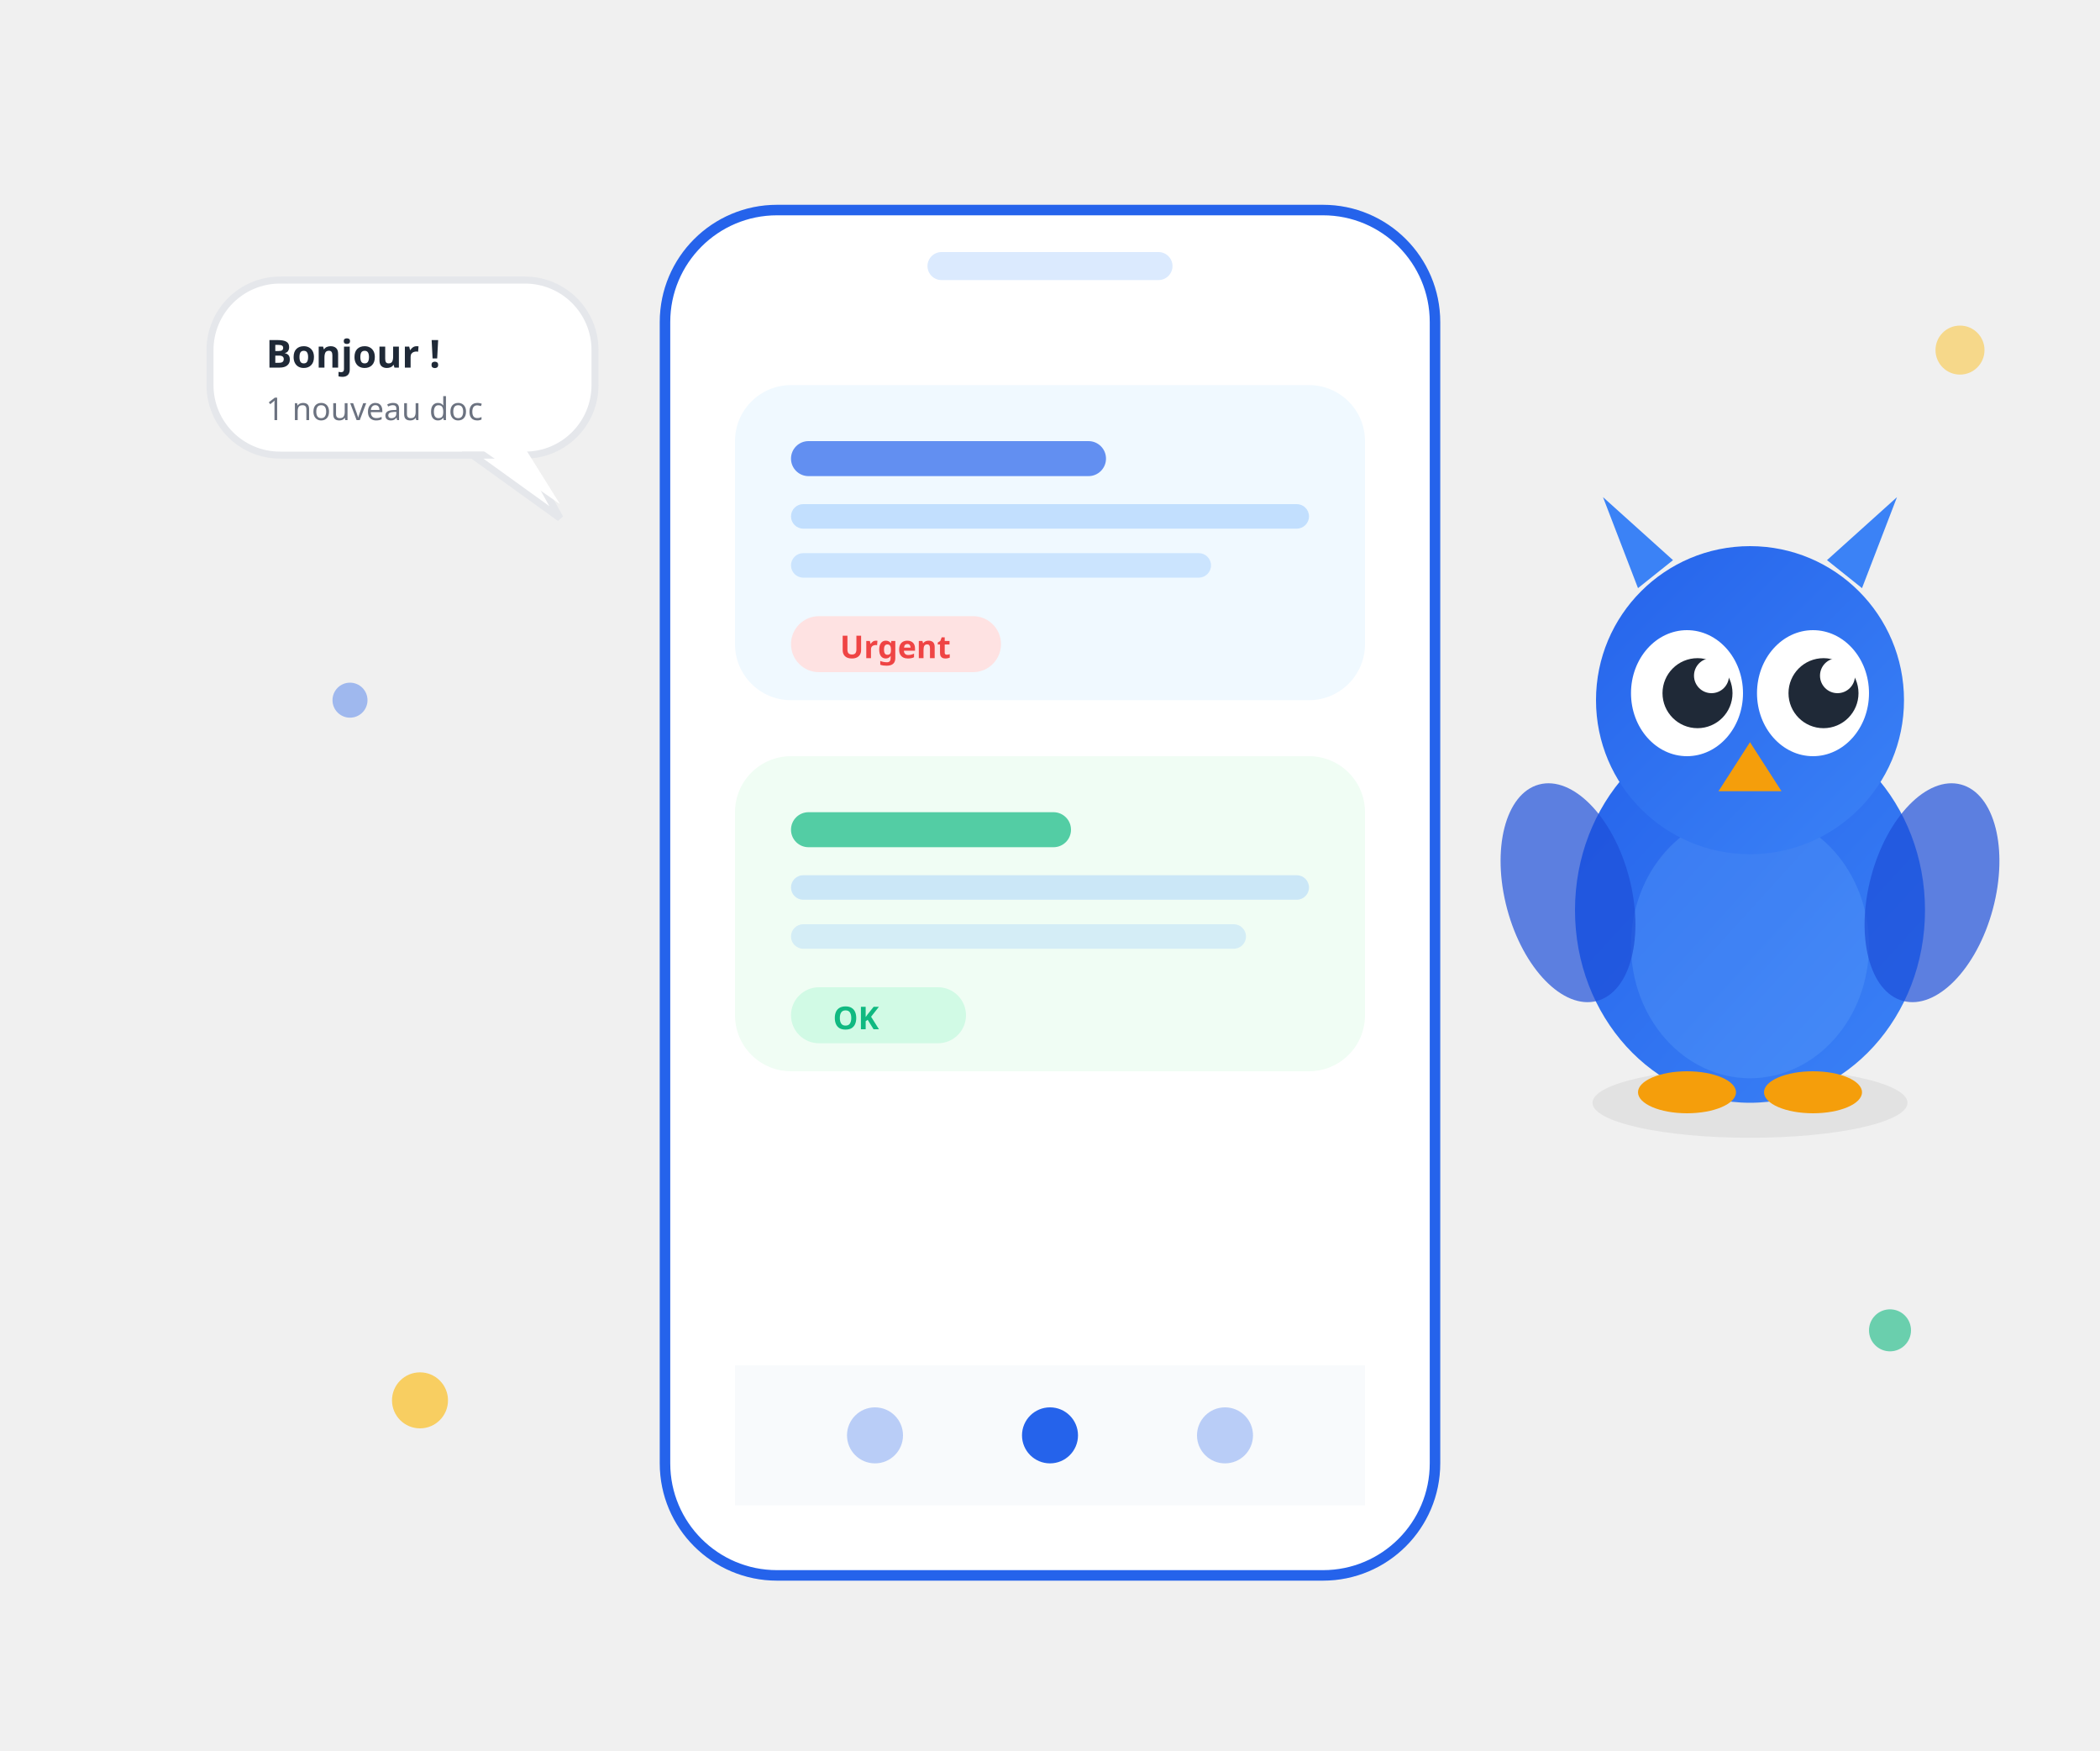
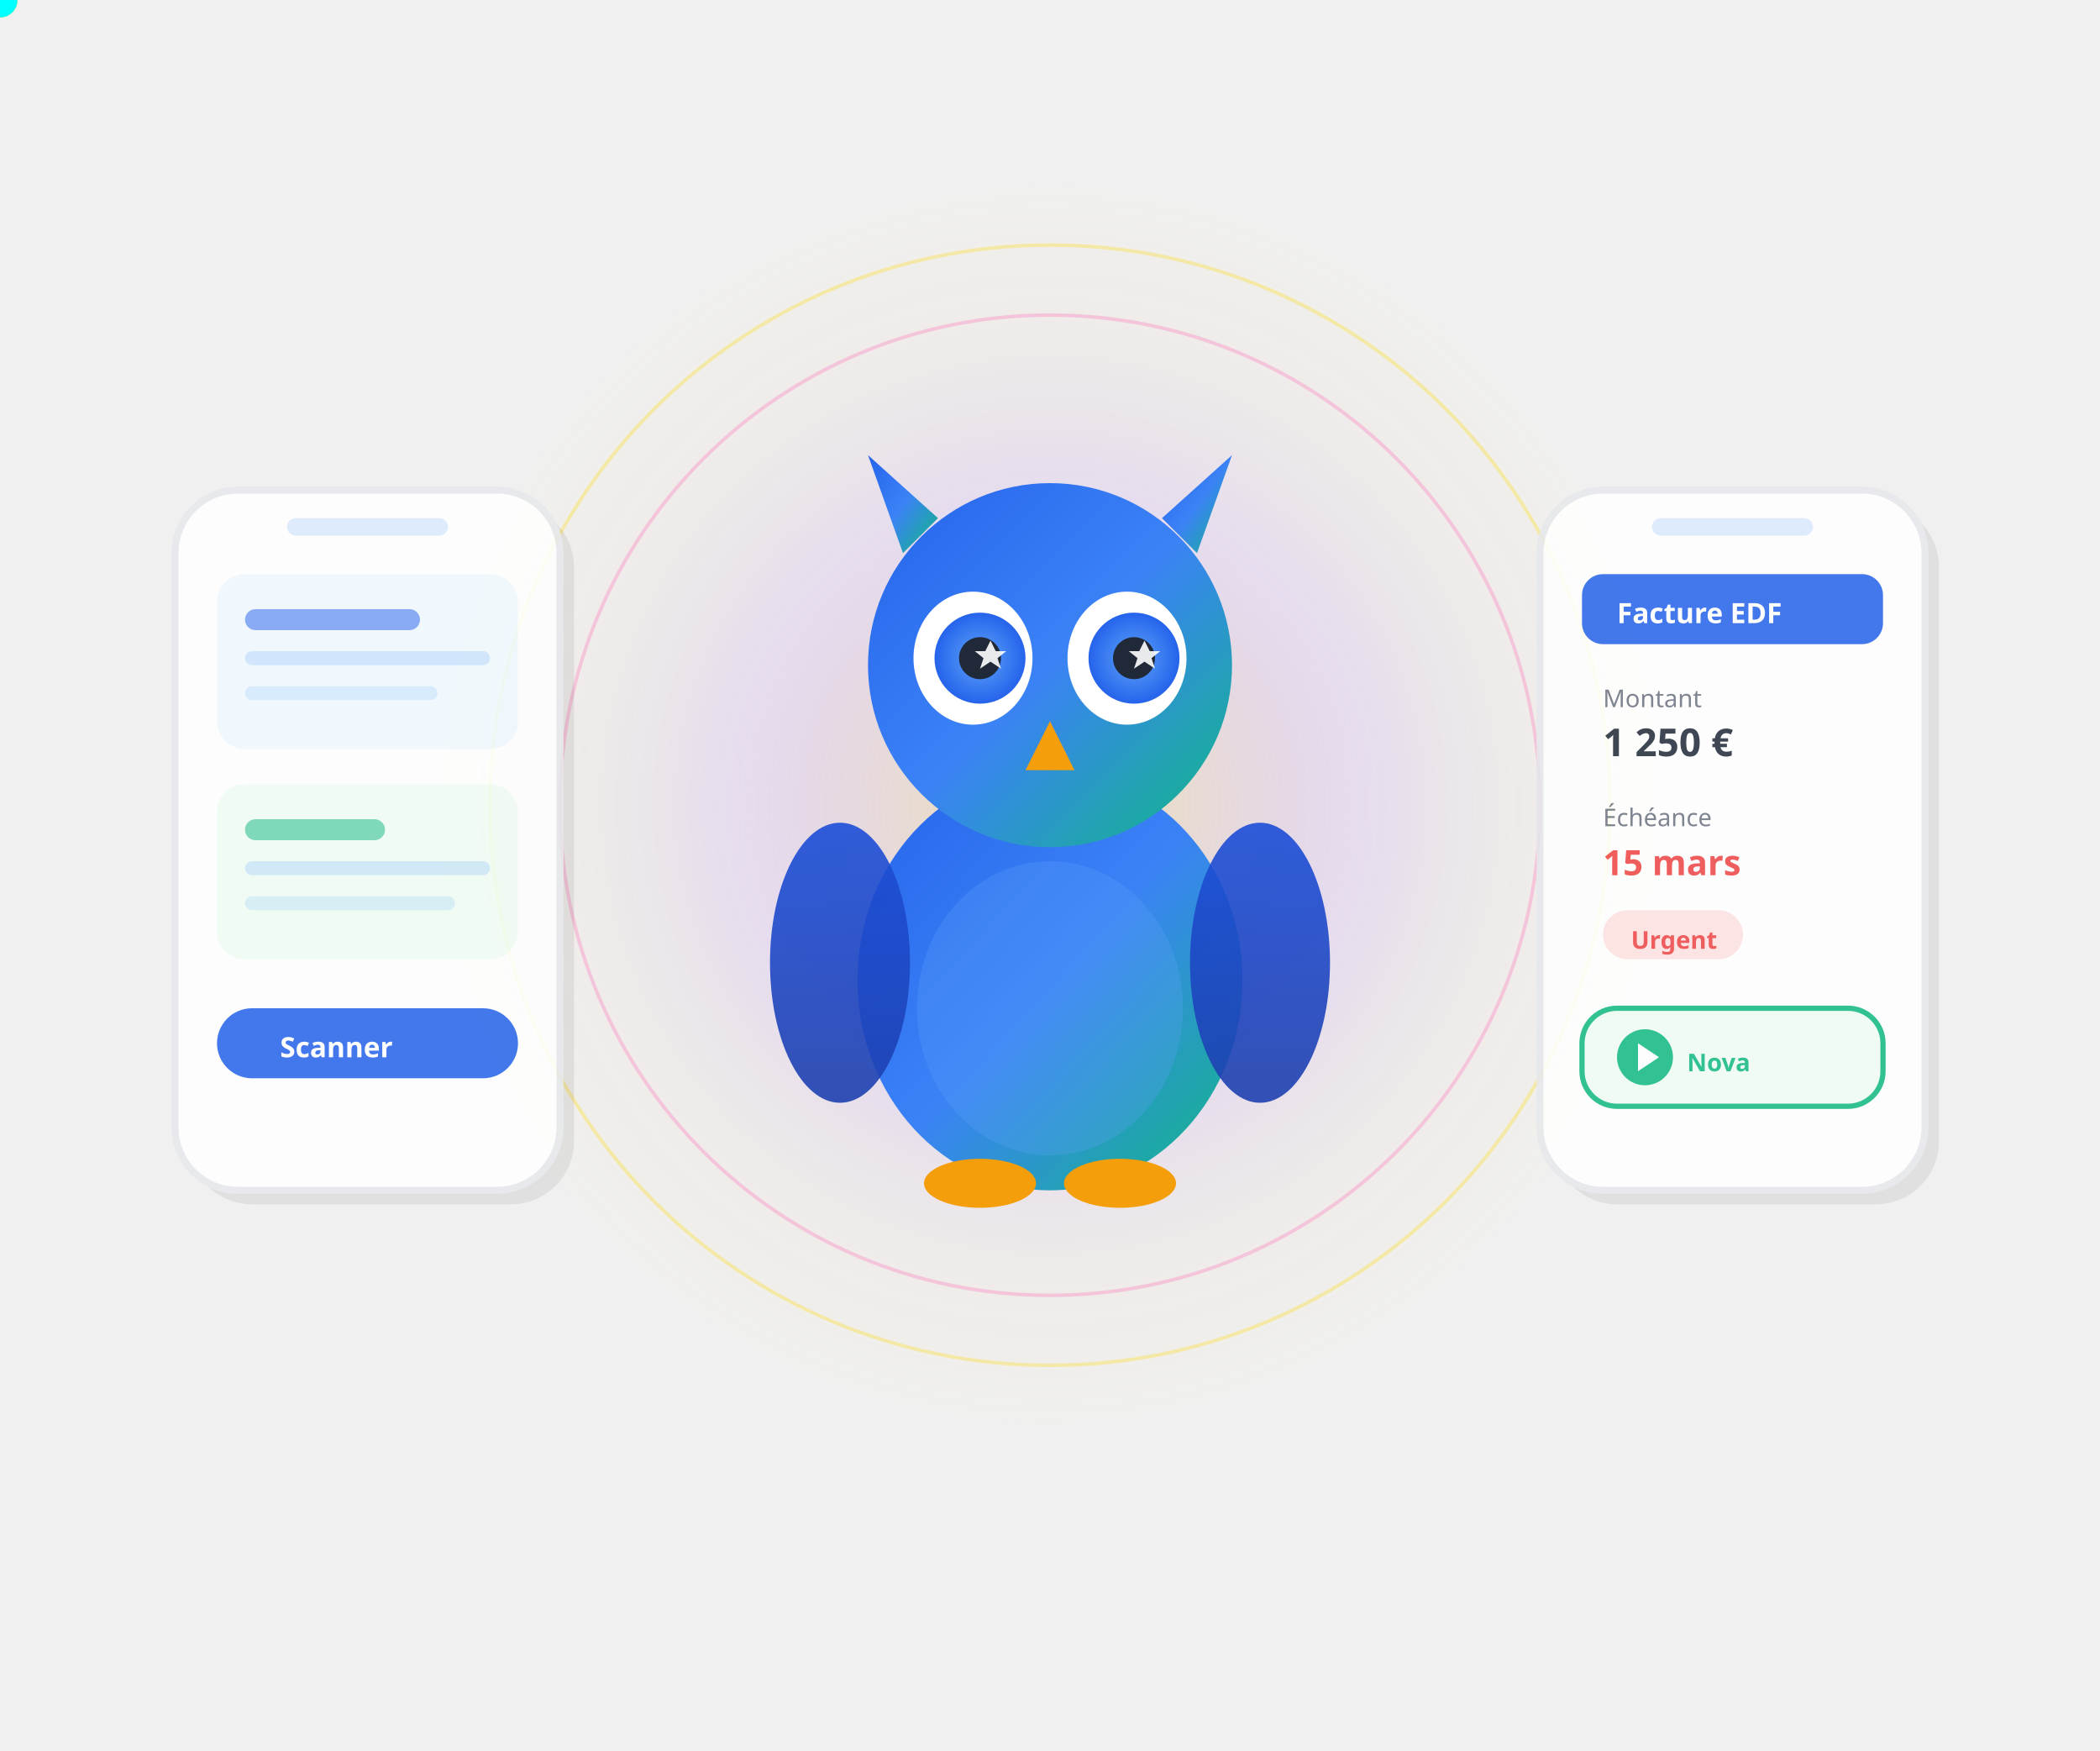
<svg xmlns="http://www.w3.org/2000/svg" width="600" height="500" viewBox="0 0 600 500">
  <defs>
-     <linearGradient id="hGrad" x1="0%" y1="0%" x2="100%" y2="100%">
+     <linearGradient id="superNovaGrad" x1="0%" y1="0%" x2="100%" y2="100%">
      <stop offset="0%" stop-color="#2563EB" />
-       <stop offset="100%" stop-color="#3B82F6" />
+       <stop offset="50%" stop-color="#3B82F6" />
+       <stop offset="100%" stop-color="#10B981" />
    </linearGradient>
-     <linearGradient id="hGreen" x1="0%" y1="0%" x2="100%" y2="100%">
-       <stop offset="0%" stop-color="#10B981" />
-       <stop offset="100%" stop-color="#34D399" />
+     <radialGradient id="superEyeGrad">
+       <stop offset="0%" stop-color="#60A5FA" />
+       <stop offset="100%" stop-color="#2563EB" />
+     </radialGradient>
+     <linearGradient id="wingGrad" x1="0%" y1="0%" x2="0%" y2="100%">
+       <stop offset="0%" stop-color="#1D4ED8" />
+       <stop offset="100%" stop-color="#1E40AF" />
    </linearGradient>
+     <radialGradient id="superGlow">
+       <stop offset="0%" stop-color="#FFD700" stop-opacity="0.3" />
+       <stop offset="50%" stop-color="#8A2BE2" stop-opacity="0.1" />
+       <stop offset="100%" stop-color="#FFD700" stop-opacity="0" />
+     </radialGradient>
  </defs>
-   <rect x="190" y="60" width="220" height="390" rx="32" fill="white" stroke="#E5E7EB" stroke-width="3" />
-   <rect x="190" y="60" width="220" height="390" rx="32" fill="white" />
-   <rect x="190" y="60" width="220" height="390" rx="32" fill="none" stroke="#2563EB" stroke-width="3" />
-   <rect x="265" y="72" width="70" height="8" rx="4" fill="#DBEAFE" />
-   <g transform="translate(210, 110)">
-     <rect width="180" height="90" rx="16" fill="#F0F9FF" />
-     <rect x="16" y="16" width="90" height="10" rx="5" fill="#2563EB" opacity="0.7" />
-     <rect x="16" y="34" width="148" height="7" rx="3.5" fill="#93C5FD" opacity="0.5" />
-     <rect x="16" y="48" width="120" height="7" rx="3.5" fill="#93C5FD" opacity="0.4" />
-     <rect x="16" y="66" width="60" height="16" rx="8" fill="#FEE2E2" />
-     <text x="30" y="78" font-size="9" fill="#EF4444" font-family="sans-serif" font-weight="700">Urgent</text>
+   <circle cx="300" cy="230" r="180" fill="url(#superGlow)">
+     <animate attributeName="r" values="170;190;170" dur="2s" repeatCount="indefinite" />
+     <animate attributeName="opacity" values="0.5;0.8;0.5" dur="2s" repeatCount="indefinite" />
+   </circle>
+   <circle cx="300" cy="230" r="160" fill="none" stroke="#FFD700" stroke-width="1" opacity="0.3">
+     <animate attributeName="r" values="155;165;155" dur="2s" repeatCount="indefinite" />
+     <animate attributeName="stroke-opacity" values="0.3;0;0.3" dur="2s" repeatCount="indefinite" />
+   </circle>
+   <circle cx="300" cy="230" r="140" fill="none" stroke="#FF69B4" stroke-width="1" opacity="0.3">
+     <animate attributeName="r" values="135;145;135" dur="2s" begin="0.5s" repeatCount="indefinite" />
+   </circle>
+   <g>
+     <animateTransform attributeName="transform" type="translate" values="0 0; 0 -12; 0 0" dur="2s" repeatCount="indefinite" additive="sum" />
+     <ellipse cx="300" cy="280" rx="55" ry="60" fill="url(#superNovaGrad)">
+       <animate attributeName="ry" values="60;62;60" dur="1s" repeatCount="indefinite" />
+     </ellipse>
+     <ellipse cx="300" cy="288" rx="38" ry="42" fill="#60A5FA" opacity="0.25" />
+     <circle cx="300" cy="190" r="52" fill="url(#superNovaGrad)" />
+     <path d="M 258 158 L 248 130 L 268 148 Z" fill="url(#superNovaGrad)" />
+     <path d="M 342 158 L 352 130 L 332 148 Z" fill="url(#superNovaGrad)" />
+     <ellipse cx="278" cy="188" rx="17" ry="19" fill="white" />
+     <circle cx="280" cy="188" r="13" fill="url(#superEyeGrad)" />
+     <circle cx="280" cy="188" r="6" fill="#1F2937">
+       <animate attributeName="r" values="6;6;6;1;6" dur="4s" repeatCount="indefinite" />
+     </circle>
+     <path d="M 283 183 L 284.5 186 L 287.5 186 L 285 188 L 286 191 L 283 189 L 280 191 L 281 188 L 278.5 186 L 281.5 186 Z" fill="white" opacity="0.9" />
+     <ellipse cx="322" cy="188" rx="17" ry="19" fill="white" />
+     <circle cx="324" cy="188" r="13" fill="url(#superEyeGrad)" />
+     <circle cx="324" cy="188" r="6" fill="#1F2937">
+       <animate attributeName="r" values="6;6;6;1;6" dur="4s" repeatCount="indefinite" />
+     </circle>
+     <path d="M 327 183 L 328.5 186 L 331.5 186 L 329 188 L 330 191 L 327 189 L 324 191 L 325 188 L 322.5 186 L 325.5 186 Z" fill="white" opacity="0.9" />
+     <path d="M 300 206 L 293 220 L 307 220 Z" fill="#F59E0B" />
+     <ellipse cx="240" cy="275" rx="20" ry="40" fill="url(#wingGrad)" opacity="0.9">
+       <animateTransform attributeName="transform" type="rotate" values="0 240 275; -15 240 275; 0 240 275" dur="0.5s" repeatCount="indefinite" />
+     </ellipse>
+     <ellipse cx="360" cy="275" rx="20" ry="40" fill="url(#wingGrad)" opacity="0.9">
+       <animateTransform attributeName="transform" type="rotate" values="0 360 275; 15 360 275; 0 360 275" dur="0.5s" repeatCount="indefinite" />
+     </ellipse>
+     <ellipse cx="280" cy="338" rx="16" ry="7" fill="#F59E0B" />
+     <ellipse cx="320" cy="338" rx="16" ry="7" fill="#F59E0B" />
  </g>
-   <g transform="translate(210, 216)">
-     <rect width="180" height="90" rx="16" fill="#F0FDF4" />
-     <rect x="16" y="16" width="80" height="10" rx="5" fill="#10B981" opacity="0.7" />
-     <rect x="16" y="34" width="148" height="7" rx="3.5" fill="#93C5FD" opacity="0.4" />
-     <rect x="16" y="48" width="130" height="7" rx="3.5" fill="#93C5FD" opacity="0.3" />
-     <rect x="16" y="66" width="50" height="16" rx="8" fill="#D1FAE5" />
-     <text x="28" y="78" font-size="9" fill="#10B981" font-family="sans-serif" font-weight="700">OK</text>
+   <circle r="5" fill="white">
+     <animateMotion dur="3s" repeatCount="indefinite">
+       <mpath href="#orbitPath" />
+     </animateMotion>
+   </circle>
+   <circle r="5" fill="#FFD700">
+     <animateMotion dur="3s" begin="1s" repeatCount="indefinite">
+       <mpath href="#orbitPath" />
+     </animateMotion>
+   </circle>
+   <circle r="5" fill="#00FFFF">
+     <animateMotion dur="3s" begin="2s" repeatCount="indefinite">
+       <mpath href="#orbitPath" />
+     </animateMotion>
+   </circle>
+   <path id="orbitPath" d="M 300,60 A 170,170 0 1,1 300,400 A 170,170 0 1,1 300,60 Z" fill="none" />
+   <path d="M 160 130 L 167 145 L 153 145 Z" fill="#FFD700" opacity="0">
+     <animate attributeName="opacity" values="0;1;0" dur="1s" repeatCount="indefinite" />
+   </path>
+   <path d="M 440 350 L 447 365 L 433 365 Z" fill="#00FFFF" opacity="0">
+     <animate attributeName="opacity" values="0;1;0" dur="1.2s" begin="0.5s" repeatCount="indefinite" />
+   </path>
+   <path d="M 480 130 L 487 145 L 473 145 Z" fill="#FF69B4" opacity="0">
+     <animate attributeName="opacity" values="0;1;0" dur="1.4s" begin="0.3s" repeatCount="indefinite" />
+   </path>
+   <path d="M 130 320 L 137 335 L 123 335 Z" fill="#FFD700" opacity="0">
+     <animate attributeName="opacity" values="0;1;0" dur="1.1s" begin="0.8s" repeatCount="indefinite" />
+   </path>
+   <g transform="translate(50, 140)" opacity="0.85">
+     <rect x="4" y="4" width="110" height="200" rx="18" fill="#000" opacity="0.08" />
+     <rect width="110" height="200" rx="18" fill="white" stroke="#E5E7EB" stroke-width="2" />
+     <rect x="32" y="8" width="46" height="5" rx="2.5" fill="#DBEAFE" />
+     <rect x="12" y="24" width="86" height="50" rx="8" fill="#F0F9FF" />
+     <rect x="20" y="34" width="50" height="6" rx="3" fill="#2563EB" opacity="0.6" />
+     <rect x="20" y="46" width="70" height="4" rx="2" fill="#93C5FD" opacity="0.4" />
+     <rect x="20" y="56" width="55" height="4" rx="2" fill="#93C5FD" opacity="0.3" />
+     <rect x="12" y="84" width="86" height="50" rx="8" fill="#F0FDF4" />
+     <rect x="20" y="94" width="40" height="6" rx="3" fill="#10B981" opacity="0.6" />
+     <rect x="20" y="106" width="70" height="4" rx="2" fill="#93C5FD" opacity="0.4" />
+     <rect x="20" y="116" width="60" height="4" rx="2" fill="#93C5FD" opacity="0.3" />
+     <rect x="12" y="148" width="86" height="20" rx="10" fill="#2563EB" />
+     <text x="30" y="162" font-size="8" fill="white" font-family="sans-serif" font-weight="700">Scanner</text>
  </g>
-   <rect x="210" y="390" width="180" height="40" rx="0" fill="#F8FAFC" />
-   <circle cx="250" cy="410" r="8" fill="#2563EB" opacity="0.3" />
-   <circle cx="300" cy="410" r="8" fill="#2563EB" />
-   <circle cx="350" cy="410" r="8" fill="#2563EB" opacity="0.3" />
-   <g transform="translate(440, 140)">
-     <ellipse cx="60" cy="175" rx="45" ry="10" fill="#000" opacity="0.06" />
-     <ellipse cx="60" cy="120" rx="50" ry="55" fill="url(#hGrad)" />
-     <ellipse cx="60" cy="130" rx="34" ry="38" fill="#60A5FA" opacity="0.3" />
-     <circle cx="60" cy="60" r="44" fill="url(#hGrad)" />
-     <path d="M 28 28 L 18 2 L 38 20 Z" fill="#3B82F6" />
-     <path d="M 92 28 L 102 2 L 82 20 Z" fill="#3B82F6" />
-     <ellipse cx="42" cy="58" rx="16" ry="18" fill="white" />
-     <circle cx="45" cy="58" r="10" fill="#1F2937" />
-     <circle cx="49" cy="53" r="5" fill="white" />
-     <ellipse cx="78" cy="58" rx="16" ry="18" fill="white" />
-     <circle cx="81" cy="58" r="10" fill="#1F2937" />
-     <circle cx="85" cy="53" r="5" fill="white" />
-     <path d="M 60 72 L 51 86 L 69 86 Z" fill="#F59E0B" />
-     <ellipse cx="8" cy="115" rx="18" ry="32" fill="#1D4ED8" opacity="0.7" transform="rotate(-15 8 115)" />
-     <ellipse cx="112" cy="115" rx="18" ry="32" fill="#1D4ED8" opacity="0.7" transform="rotate(15 112 115)" />
-     <ellipse cx="42" cy="172" rx="14" ry="6" fill="#F59E0B" />
-     <ellipse cx="78" cy="172" rx="14" ry="6" fill="#F59E0B" />
+   <g transform="translate(440, 140)" opacity="0.85">
+     <rect x="4" y="4" width="110" height="200" rx="18" fill="#000" opacity="0.08" />
+     <rect width="110" height="200" rx="18" fill="white" stroke="#E5E7EB" stroke-width="2" />
+     <rect x="32" y="8" width="46" height="5" rx="2.5" fill="#DBEAFE" />
+     <rect x="12" y="24" width="86" height="20" rx="6" fill="#2563EB" />
+     <text x="22" y="38" font-size="8" fill="white" font-family="sans-serif" font-weight="700">Facture EDF</text>
+     <text x="18" y="62" font-size="7" fill="#6B7280" font-family="sans-serif">Montant</text>
+     <text x="18" y="76" font-size="11" fill="#1F2937" font-family="sans-serif" font-weight="800">1 250 €</text>
+     <text x="18" y="96" font-size="7" fill="#6B7280" font-family="sans-serif">Échéance</text>
+     <text x="18" y="110" font-size="10" fill="#EF4444" font-family="sans-serif" font-weight="700">15 mars</text>
+     <rect x="18" y="120" width="40" height="14" rx="7" fill="#FEE2E2" />
+     <text x="26" y="131" font-size="7" fill="#EF4444" font-family="sans-serif" font-weight="700">Urgent</text>
+     <rect x="12" y="148" width="86" height="28" rx="10" fill="#F0FDF4" stroke="#10B981" stroke-width="1.5" />
+     <circle cx="30" cy="162" r="8" fill="#10B981" />
+     <polygon points="28,158 28,166 34,162" fill="white" />
+     <text x="42" y="166" font-size="7" fill="#10B981" font-family="sans-serif" font-weight="700">Nova</text>
  </g>
-   <g transform="translate(60, 80)">
-     <rect width="110" height="50" rx="20" fill="white" stroke="#E5E7EB" stroke-width="2" />
-     <polygon points="90,50 100,68 75,50" fill="white" stroke="#E5E7EB" stroke-width="2" />
-     <polygon points="90,48 100,64 77,48" fill="white" />
-     <text x="16" y="25" font-size="11" fill="#1F2937" font-family="sans-serif" font-weight="700">Bonjour !</text>
-     <text x="16" y="40" font-size="9" fill="#6B7280" font-family="sans-serif">1 nouveau doc</text>
-   </g>
-   <circle cx="120" cy="400" r="8" fill="#FBBF24" opacity="0.7" />
-   <circle cx="540" cy="380" r="6" fill="#10B981" opacity="0.6" />
-   <circle cx="100" cy="200" r="5" fill="#2563EB" opacity="0.4" />
-   <circle cx="560" cy="100" r="7" fill="#FBBF24" opacity="0.5" />
</svg>
